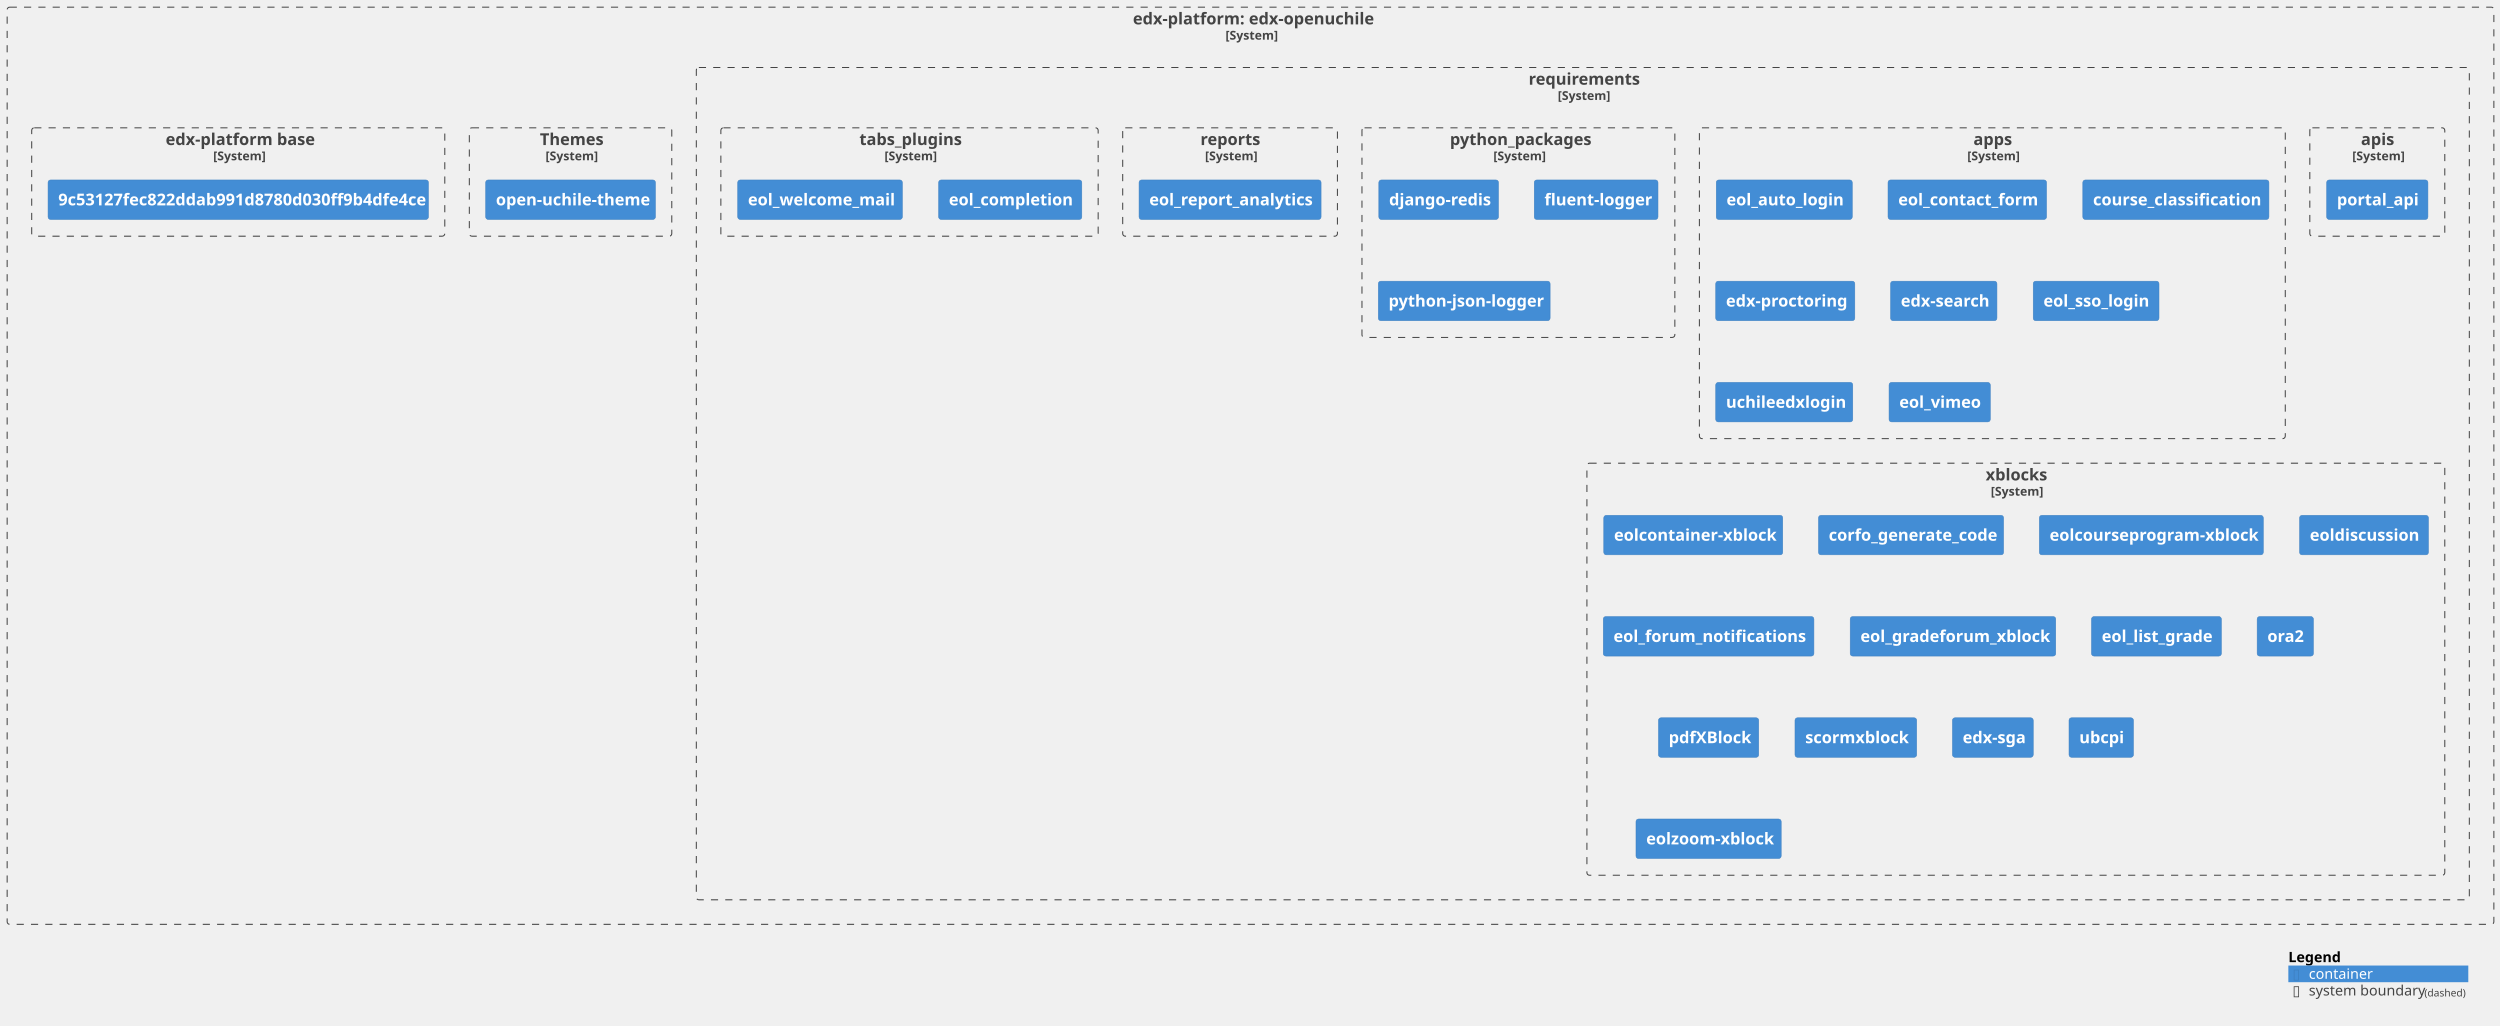
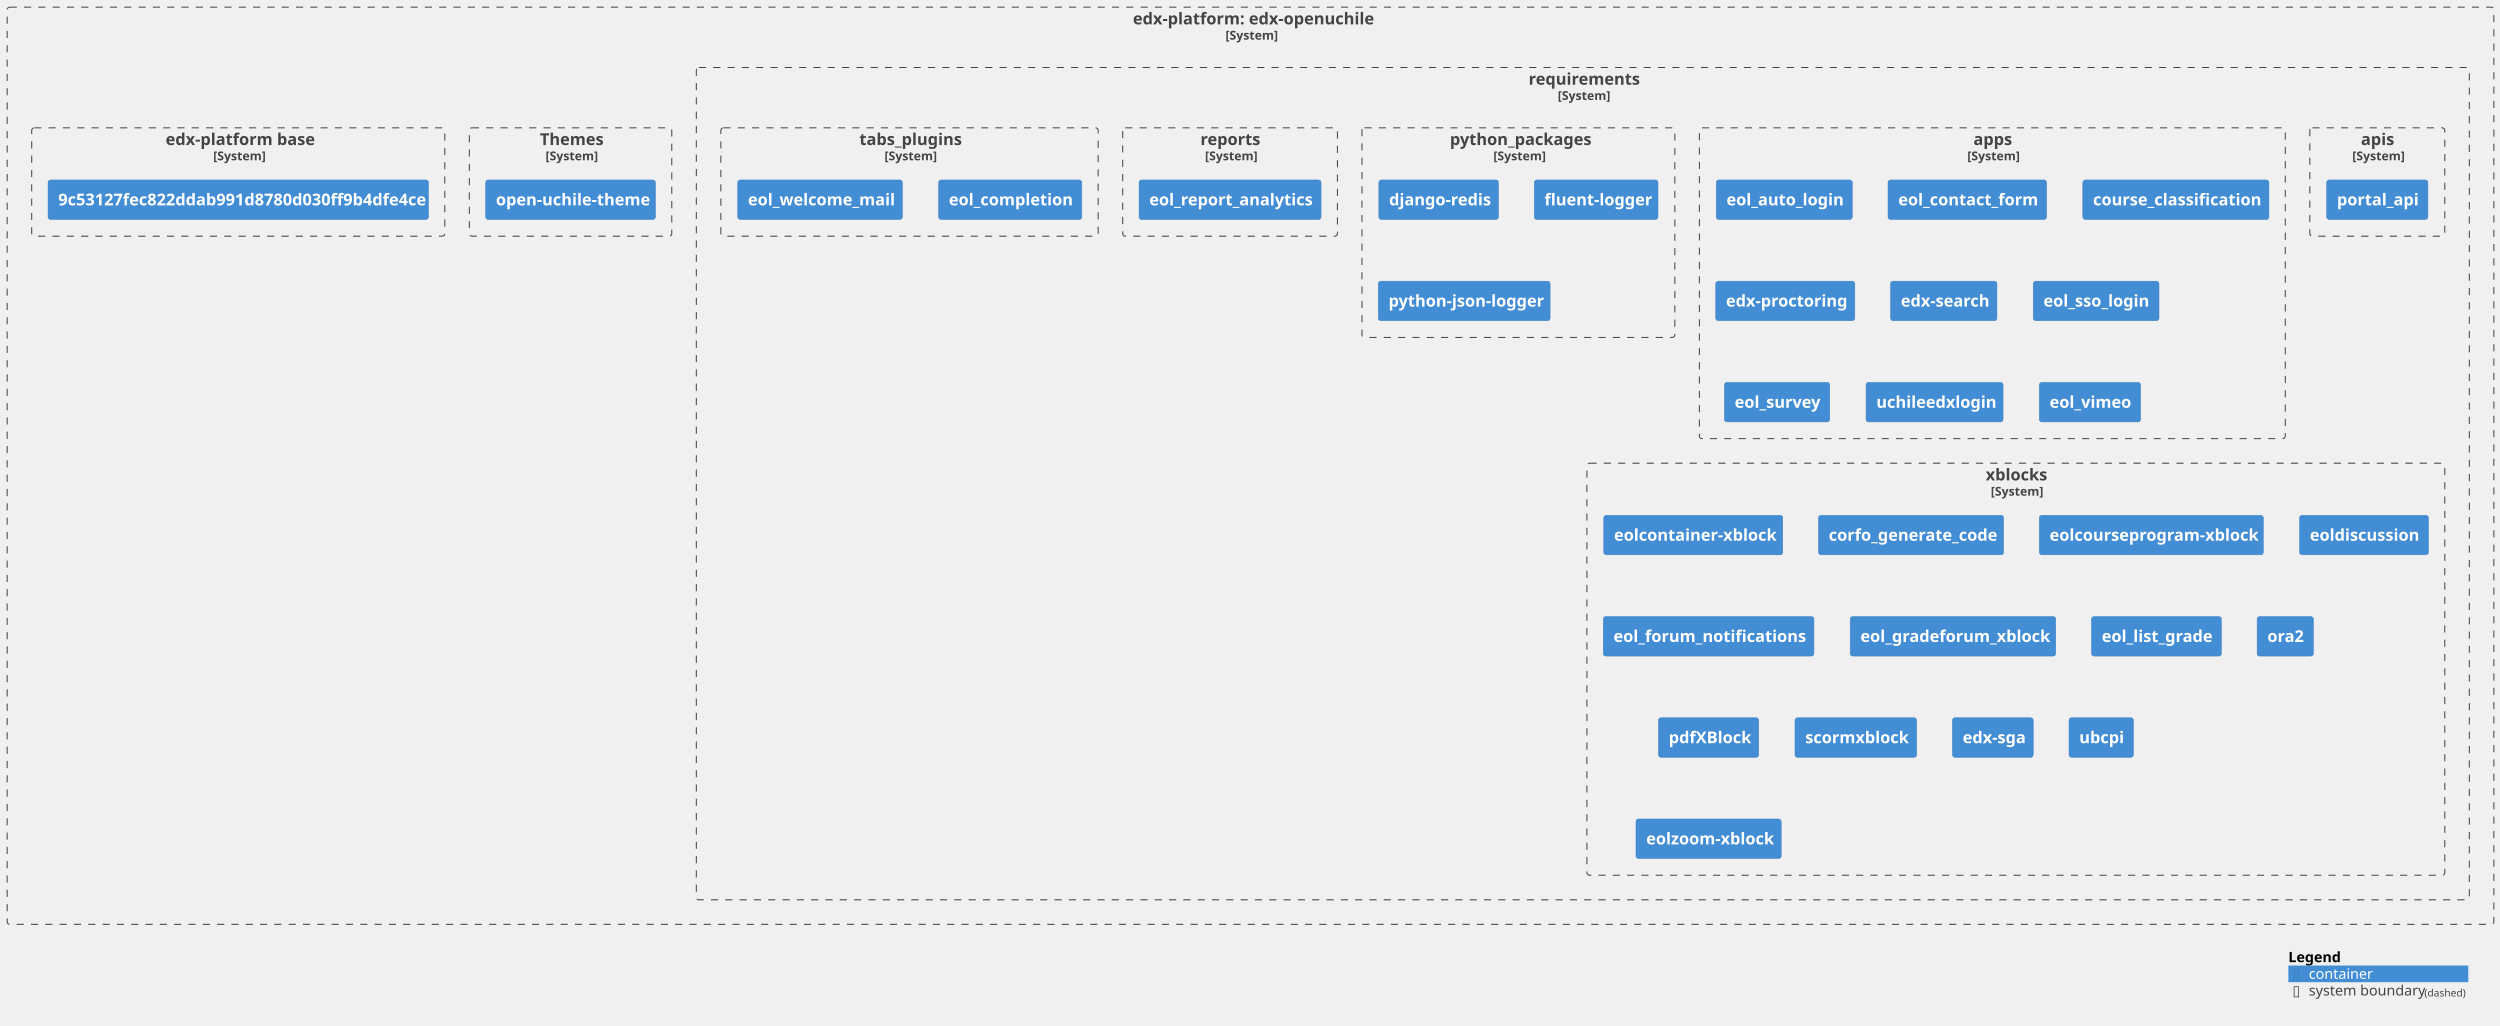
<svg xmlns="http://www.w3.org/2000/svg" xmlns:xlink="http://www.w3.org/1999/xlink" contentStyleType="text/css" height="1003px" preserveAspectRatio="none" style="width:2445px;height:1003px;background:#FFFFFF;" version="1.1" viewBox="0 0 2445 1003" width="2445px" zoomAndPan="magnify">
  <defs />
  <g>
    <g id="cluster_c1">
      <a href="https://github.com/open-uchile/edx-openuchile" target="foo" title="https://github.com/open-uchile/edx-openuchile" xlink:actuate="onRequest" xlink:href="https://github.com/open-uchile/edx-openuchile" xlink:show="new" xlink:title="https://github.com/open-uchile/edx-openuchile" xlink:type="simple">
        <rect fill="none" height="897" rx="2.5" ry="2.5" style="stroke:#444444;stroke-width:1.0;stroke-dasharray:7.0,7.0;" width="2432" x="7" y="7" />
        <text fill="#444444" font-family="sans-serif" font-size="16" font-weight="bold" lengthAdjust="spacing" textLength="230" x="1108" y="23.852">edx-platform: edx-openuchile</text>
        <text fill="#444444" font-family="sans-serif" font-size="12" font-weight="bold" lengthAdjust="spacing" textLength="49" x="1198.5" y="38.764">[System]</text>
      </a>
    </g>
    <g id="cluster_c2">
      <a href="https://github.com/open-uchile/edx-openuchile/blob/main/requirements/" target="foo" title="https://github.com/open-uchile/edx-openuchile/blob/main/requirements/" xlink:actuate="onRequest" xlink:href="https://github.com/open-uchile/edx-openuchile/blob/main/requirements/" xlink:show="new" xlink:title="https://github.com/open-uchile/edx-openuchile/blob/main/requirements/" xlink:type="simple">
        <rect fill="none" height="814" rx="2.5" ry="2.5" style="stroke:#444444;stroke-width:1.0;stroke-dasharray:7.0,7.0;" width="1734" x="681" y="66" />
        <text fill="#444444" font-family="sans-serif" font-size="16" font-weight="bold" lengthAdjust="spacing" textLength="106" x="1495" y="82.852">requirements</text>
        <text fill="#444444" font-family="sans-serif" font-size="12" font-weight="bold" lengthAdjust="spacing" textLength="49" x="1523.5" y="97.764">[System]</text>
      </a>
    </g>
    <g id="cluster_apis">
      <a href="https://github.com/open-uchile/edx-openuchile/blob/main/requirements/apis.txt" target="foo" title="https://github.com/open-uchile/edx-openuchile/blob/main/requirements/apis.txt" xlink:actuate="onRequest" xlink:href="https://github.com/open-uchile/edx-openuchile/blob/main/requirements/apis.txt" xlink:show="new" xlink:title="https://github.com/open-uchile/edx-openuchile/blob/main/requirements/apis.txt" xlink:type="simple">
        <rect fill="none" height="106" rx="2.5" ry="2.5" style="stroke:#444444;stroke-width:1.0;stroke-dasharray:7.0,7.0;" width="132" x="2259" y="125" />
        <text fill="#444444" font-family="sans-serif" font-size="16" font-weight="bold" lengthAdjust="spacing" textLength="32" x="2309" y="141.852">apis</text>
        <text fill="#444444" font-family="sans-serif" font-size="12" font-weight="bold" lengthAdjust="spacing" textLength="49" x="2300.5" y="156.764">[System]</text>
      </a>
    </g>
    <g id="cluster_apps">
      <a href="https://github.com/open-uchile/edx-openuchile/blob/main/requirements/apps.txt" target="foo" title="https://github.com/open-uchile/edx-openuchile/blob/main/requirements/apps.txt" xlink:actuate="onRequest" xlink:href="https://github.com/open-uchile/edx-openuchile/blob/main/requirements/apps.txt" xlink:show="new" xlink:title="https://github.com/open-uchile/edx-openuchile/blob/main/requirements/apps.txt" xlink:type="simple">
        <rect fill="none" height="304" rx="2.5" ry="2.5" style="stroke:#444444;stroke-width:1.0;stroke-dasharray:7.0,7.0;" width="573" x="1662" y="125" />
        <text fill="#444444" font-family="sans-serif" font-size="16" font-weight="bold" lengthAdjust="spacing" textLength="37" x="1930" y="141.852">apps</text>
        <text fill="#444444" font-family="sans-serif" font-size="12" font-weight="bold" lengthAdjust="spacing" textLength="49" x="1924" y="156.764">[System]</text>
      </a>
    </g>
    <g id="cluster_python_packages">
      <a href="https://github.com/open-uchile/edx-openuchile/blob/main/requirements/python_packages.txt" target="foo" title="https://github.com/open-uchile/edx-openuchile/blob/main/requirements/python_packages.txt" xlink:actuate="onRequest" xlink:href="https://github.com/open-uchile/edx-openuchile/blob/main/requirements/python_packages.txt" xlink:show="new" xlink:title="https://github.com/open-uchile/edx-openuchile/blob/main/requirements/python_packages.txt" xlink:type="simple">
        <rect fill="none" height="205" rx="2.5" ry="2.5" style="stroke:#444444;stroke-width:1.0;stroke-dasharray:7.0,7.0;" width="306" x="1332" y="125" />
        <text fill="#444444" font-family="sans-serif" font-size="16" font-weight="bold" lengthAdjust="spacing" textLength="134" x="1418" y="141.852">python_packages</text>
        <text fill="#444444" font-family="sans-serif" font-size="12" font-weight="bold" lengthAdjust="spacing" textLength="49" x="1460.5" y="156.764">[System]</text>
      </a>
    </g>
    <g id="cluster_reports">
      <a href="https://github.com/open-uchile/edx-openuchile/blob/main/requirements/reports.txt" target="foo" title="https://github.com/open-uchile/edx-openuchile/blob/main/requirements/reports.txt" xlink:actuate="onRequest" xlink:href="https://github.com/open-uchile/edx-openuchile/blob/main/requirements/reports.txt" xlink:show="new" xlink:title="https://github.com/open-uchile/edx-openuchile/blob/main/requirements/reports.txt" xlink:type="simple">
        <rect fill="none" height="106" rx="2.5" ry="2.5" style="stroke:#444444;stroke-width:1.0;stroke-dasharray:7.0,7.0;" width="210" x="1098" y="125" />
        <text fill="#444444" font-family="sans-serif" font-size="16" font-weight="bold" lengthAdjust="spacing" textLength="58" x="1174" y="141.852">reports</text>
        <text fill="#444444" font-family="sans-serif" font-size="12" font-weight="bold" lengthAdjust="spacing" textLength="49" x="1178.5" y="156.764">[System]</text>
      </a>
    </g>
    <g id="cluster_tabs_plugins">
      <a href="https://github.com/open-uchile/edx-openuchile/blob/main/requirements/tabs_plugins.txt" target="foo" title="https://github.com/open-uchile/edx-openuchile/blob/main/requirements/tabs_plugins.txt" xlink:actuate="onRequest" xlink:href="https://github.com/open-uchile/edx-openuchile/blob/main/requirements/tabs_plugins.txt" xlink:show="new" xlink:title="https://github.com/open-uchile/edx-openuchile/blob/main/requirements/tabs_plugins.txt" xlink:type="simple">
        <rect fill="none" height="106" rx="2.5" ry="2.5" style="stroke:#444444;stroke-width:1.0;stroke-dasharray:7.0,7.0;" width="369" x="705" y="125" />
        <text fill="#444444" font-family="sans-serif" font-size="16" font-weight="bold" lengthAdjust="spacing" textLength="98" x="840.5" y="141.852">tabs_plugins</text>
        <text fill="#444444" font-family="sans-serif" font-size="12" font-weight="bold" lengthAdjust="spacing" textLength="49" x="865" y="156.764">[System]</text>
      </a>
    </g>
    <g id="cluster_xblocks">
      <a href="https://github.com/open-uchile/edx-openuchile/blob/main/requirements/xblocks.txt" target="foo" title="https://github.com/open-uchile/edx-openuchile/blob/main/requirements/xblocks.txt" xlink:actuate="onRequest" xlink:href="https://github.com/open-uchile/edx-openuchile/blob/main/requirements/xblocks.txt" xlink:show="new" xlink:title="https://github.com/open-uchile/edx-openuchile/blob/main/requirements/xblocks.txt" xlink:type="simple">
        <rect fill="none" height="403" rx="2.5" ry="2.5" style="stroke:#444444;stroke-width:1.0;stroke-dasharray:7.0,7.0;" width="839" x="1552" y="453" />
        <text fill="#444444" font-family="sans-serif" font-size="16" font-weight="bold" lengthAdjust="spacing" textLength="59" x="1942" y="469.852">xblocks</text>
        <text fill="#444444" font-family="sans-serif" font-size="12" font-weight="bold" lengthAdjust="spacing" textLength="49" x="1947" y="484.764">[System]</text>
      </a>
    </g>
    <g id="cluster_theme">
      <a href="https://github.com/open-uchile/edx-openuchile/blob/main/themes/" target="foo" title="https://github.com/open-uchile/edx-openuchile/blob/main/themes/" xlink:actuate="onRequest" xlink:href="https://github.com/open-uchile/edx-openuchile/blob/main/themes/" xlink:show="new" xlink:title="https://github.com/open-uchile/edx-openuchile/blob/main/themes/" xlink:type="simple">
        <rect fill="none" height="106" rx="2.5" ry="2.5" style="stroke:#444444;stroke-width:1.0;stroke-dasharray:7.0,7.0;" width="198" x="459" y="125" />
        <text fill="#444444" font-family="sans-serif" font-size="16" font-weight="bold" lengthAdjust="spacing" textLength="60" x="528" y="141.852">Themes</text>
        <text fill="#444444" font-family="sans-serif" font-size="12" font-weight="bold" lengthAdjust="spacing" textLength="49" x="533.5" y="156.764">[System]</text>
      </a>
    </g>
    <g id="cluster_dockerfile">
      <a href="https://github.com/open-uchile/edx-openuchile/blob/main/Dockerfile" target="foo" title="https://github.com/open-uchile/edx-openuchile/blob/main/Dockerfile" xlink:actuate="onRequest" xlink:href="https://github.com/open-uchile/edx-openuchile/blob/main/Dockerfile" xlink:show="new" xlink:title="https://github.com/open-uchile/edx-openuchile/blob/main/Dockerfile" xlink:type="simple">
        <rect fill="none" height="106" rx="2.5" ry="2.5" style="stroke:#444444;stroke-width:1.0;stroke-dasharray:7.0,7.0;" width="404" x="31" y="125" />
        <text fill="#444444" font-family="sans-serif" font-size="16" font-weight="bold" lengthAdjust="spacing" textLength="142" x="162" y="141.852">edx-platform base</text>
        <text fill="#444444" font-family="sans-serif" font-size="12" font-weight="bold" lengthAdjust="spacing" textLength="49" x="208.5" y="156.764">[System]</text>
      </a>
    </g>
    <g id="elem_apis1">
      <a href="https://github.com/open-uchile/portal_api" target="foo" title="https://github.com/open-uchile/portal_api" xlink:actuate="onRequest" xlink:href="https://github.com/open-uchile/portal_api" xlink:show="new" xlink:title="https://github.com/open-uchile/portal_api" xlink:type="simple">
        <rect fill="#438DD5" height="38.625" rx="2.5" ry="2.5" style="stroke:#3C7FC0;stroke-width:0.5;" width="99" x="2275.5" y="176" />
        <text fill="#FFFFFF" font-family="sans-serif" font-size="16" font-weight="bold" lengthAdjust="spacing" textLength="79" x="2285.5" y="200.852">portal_api</text>
      </a>
    </g>
    <g id="elem_apps1">
      <a href="https://github.com/eol-uchile/eol_auto_login" target="foo" title="https://github.com/eol-uchile/eol_auto_login" xlink:actuate="onRequest" xlink:href="https://github.com/eol-uchile/eol_auto_login" xlink:show="new" xlink:title="https://github.com/eol-uchile/eol_auto_login" xlink:type="simple">
        <rect fill="#438DD5" height="38.625" rx="2.5" ry="2.5" style="stroke:#3C7FC0;stroke-width:0.5;" width="133" x="1678.5" y="176" />
        <text fill="#FFFFFF" font-family="sans-serif" font-size="16" font-weight="bold" lengthAdjust="spacing" textLength="113" x="1688.5" y="200.852">eol_auto_login</text>
      </a>
    </g>
    <g id="elem_apps2">
      <a href="https://github.com/open-uchile/eol_contact_form" target="foo" title="https://github.com/open-uchile/eol_contact_form" xlink:actuate="onRequest" xlink:href="https://github.com/open-uchile/eol_contact_form" xlink:show="new" xlink:title="https://github.com/open-uchile/eol_contact_form" xlink:type="simple">
        <rect fill="#438DD5" height="38.625" rx="2.5" ry="2.5" style="stroke:#3C7FC0;stroke-width:0.5;" width="155" x="1846.5" y="176" />
        <text fill="#FFFFFF" font-family="sans-serif" font-size="16" font-weight="bold" lengthAdjust="spacing" textLength="135" x="1856.5" y="200.852">eol_contact_form</text>
      </a>
    </g>
    <g id="elem_apps3">
      <a href="https://github.com/eol-uchile/course_classification" target="foo" title="https://github.com/eol-uchile/course_classification" xlink:actuate="onRequest" xlink:href="https://github.com/eol-uchile/course_classification" xlink:show="new" xlink:title="https://github.com/eol-uchile/course_classification" xlink:type="simple">
        <rect fill="#438DD5" height="38.625" rx="2.5" ry="2.5" style="stroke:#3C7FC0;stroke-width:0.5;" width="182" x="2037" y="176" />
        <text fill="#FFFFFF" font-family="sans-serif" font-size="16" font-weight="bold" lengthAdjust="spacing" textLength="162" x="2047" y="200.852">course_classification</text>
      </a>
    </g>
    <g id="elem_apps4">
      <a href="https://github.com/open-uchile/edx-proctoring" target="foo" title="https://github.com/open-uchile/edx-proctoring" xlink:actuate="onRequest" xlink:href="https://github.com/open-uchile/edx-proctoring" xlink:show="new" xlink:title="https://github.com/open-uchile/edx-proctoring" xlink:type="simple">
        <rect fill="#438DD5" height="38.625" rx="2.5" ry="2.5" style="stroke:#3C7FC0;stroke-width:0.5;" width="136" x="1678" y="275" />
        <text fill="#FFFFFF" font-family="sans-serif" font-size="16" font-weight="bold" lengthAdjust="spacing" textLength="116" x="1688" y="299.852">edx-proctoring</text>
      </a>
    </g>
    <g id="elem_apps5">
      <a href="https://github.com/eol-uchile/edx-search" target="foo" title="https://github.com/eol-uchile/edx-search" xlink:actuate="onRequest" xlink:href="https://github.com/eol-uchile/edx-search" xlink:show="new" xlink:title="https://github.com/eol-uchile/edx-search" xlink:type="simple">
        <rect fill="#438DD5" height="38.625" rx="2.5" ry="2.5" style="stroke:#3C7FC0;stroke-width:0.5;" width="104" x="1849" y="275" />
        <text fill="#FFFFFF" font-family="sans-serif" font-size="16" font-weight="bold" lengthAdjust="spacing" textLength="84" x="1859" y="299.852">edx-search</text>
      </a>
    </g>
    <g id="elem_apps6">
      <a href="https://github.com/eol-uchile/eol_sso_login" target="foo" title="https://github.com/eol-uchile/eol_sso_login" xlink:actuate="onRequest" xlink:href="https://github.com/eol-uchile/eol_sso_login" xlink:show="new" xlink:title="https://github.com/eol-uchile/eol_sso_login" xlink:type="simple">
        <rect fill="#438DD5" height="38.625" rx="2.5" ry="2.5" style="stroke:#3C7FC0;stroke-width:0.5;" width="123" x="1988.5" y="275" />
        <text fill="#FFFFFF" font-family="sans-serif" font-size="16" font-weight="bold" lengthAdjust="spacing" textLength="103" x="1998.5" y="299.852">eol_sso_login</text>
      </a>
    </g>
    <g id="elem_apps7">
+       <a href="https://github.com/eol-uchile/eol_survey" target="foo" title="https://github.com/eol-uchile/eol_survey" xlink:actuate="onRequest" xlink:href="https://github.com/eol-uchile/eol_survey" xlink:show="new" xlink:title="https://github.com/eol-uchile/eol_survey" xlink:type="simple">
+         <rect fill="#438DD5" height="38.625" rx="2.5" ry="2.5" style="stroke:#3C7FC0;stroke-width:0.5;" width="103" x="1686.5" y="374" />
+         <text fill="#FFFFFF" font-family="sans-serif" font-size="16" font-weight="bold" lengthAdjust="spacing" textLength="83" x="1696.5" y="398.852">eol_survey</text>
+       </a>
+     </g>
+     <g id="elem_apps8">
      <a href="https://github.com/open-uchile/uchileedxlogin" target="foo" title="https://github.com/open-uchile/uchileedxlogin" xlink:actuate="onRequest" xlink:href="https://github.com/open-uchile/uchileedxlogin" xlink:show="new" xlink:title="https://github.com/open-uchile/uchileedxlogin" xlink:type="simple">
-         <rect fill="#438DD5" height="38.625" rx="2.5" ry="2.5" style="stroke:#3C7FC0;stroke-width:0.5;" width="134" x="1678" y="374" />
-         <text fill="#FFFFFF" font-family="sans-serif" font-size="16" font-weight="bold" lengthAdjust="spacing" textLength="114" x="1688" y="398.852">uchileedxlogin</text>
-       </a>
-     </g>
-     <g id="elem_apps8">
+         <rect fill="#438DD5" height="38.625" rx="2.5" ry="2.5" style="stroke:#3C7FC0;stroke-width:0.5;" width="134" x="1825" y="374" />
+         <text fill="#FFFFFF" font-family="sans-serif" font-size="16" font-weight="bold" lengthAdjust="spacing" textLength="114" x="1835" y="398.852">uchileedxlogin</text>
+       </a>
+     </g>
+     <g id="elem_apps9">
      <a href="https://github.com/open-uchile/eol_vimeo" target="foo" title="https://github.com/open-uchile/eol_vimeo" xlink:actuate="onRequest" xlink:href="https://github.com/open-uchile/eol_vimeo" xlink:show="new" xlink:title="https://github.com/open-uchile/eol_vimeo" xlink:type="simple">
-         <rect fill="#438DD5" height="38.625" rx="2.5" ry="2.5" style="stroke:#3C7FC0;stroke-width:0.5;" width="99" x="1847.5" y="374" />
-         <text fill="#FFFFFF" font-family="sans-serif" font-size="16" font-weight="bold" lengthAdjust="spacing" textLength="79" x="1857.5" y="398.852">eol_vimeo</text>
+         <rect fill="#438DD5" height="38.625" rx="2.5" ry="2.5" style="stroke:#3C7FC0;stroke-width:0.5;" width="99" x="1994.5" y="374" />
+         <text fill="#FFFFFF" font-family="sans-serif" font-size="16" font-weight="bold" lengthAdjust="spacing" textLength="79" x="2004.5" y="398.852">eol_vimeo</text>
      </a>
    </g>
    <g id="elem_python_packages1">
      <rect fill="#438DD5" height="38.625" rx="2.5" ry="2.5" style="stroke:#3C7FC0;stroke-width:0.5;" width="117" x="1348.5" y="176" />
      <text fill="#FFFFFF" font-family="sans-serif" font-size="16" font-weight="bold" lengthAdjust="spacing" textLength="97" x="1358.5" y="200.852">django-redis</text>
    </g>
    <g id="elem_python_packages2">
      <rect fill="#438DD5" height="38.625" rx="2.5" ry="2.5" style="stroke:#3C7FC0;stroke-width:0.5;" width="121" x="1500.5" y="176" />
      <text fill="#FFFFFF" font-family="sans-serif" font-size="16" font-weight="bold" lengthAdjust="spacing" textLength="101" x="1510.5" y="200.852">fluent-logger</text>
    </g>
    <g id="elem_python_packages3">
      <rect fill="#438DD5" height="38.625" rx="2.5" ry="2.5" style="stroke:#3C7FC0;stroke-width:0.5;" width="168" x="1348" y="275" />
      <text fill="#FFFFFF" font-family="sans-serif" font-size="16" font-weight="bold" lengthAdjust="spacing" textLength="148" x="1358" y="299.852">python-json-logger</text>
    </g>
    <g id="elem_reports1">
      <a href="https://github.com/eol-uchile/eol_report_analytics" target="foo" title="https://github.com/eol-uchile/eol_report_analytics" xlink:actuate="onRequest" xlink:href="https://github.com/eol-uchile/eol_report_analytics" xlink:show="new" xlink:title="https://github.com/eol-uchile/eol_report_analytics" xlink:type="simple">
        <rect fill="#438DD5" height="38.625" rx="2.5" ry="2.5" style="stroke:#3C7FC0;stroke-width:0.5;" width="178" x="1114" y="176" />
        <text fill="#FFFFFF" font-family="sans-serif" font-size="16" font-weight="bold" lengthAdjust="spacing" textLength="158" x="1124" y="200.852">eol_report_analytics</text>
      </a>
    </g>
    <g id="elem_tabs_plugins1">
      <a href="https://github.com/eol-uchile/eol_completion" target="foo" title="https://github.com/eol-uchile/eol_completion" xlink:actuate="onRequest" xlink:href="https://github.com/eol-uchile/eol_completion" xlink:show="new" xlink:title="https://github.com/eol-uchile/eol_completion" xlink:type="simple">
        <rect fill="#438DD5" height="38.625" rx="2.5" ry="2.5" style="stroke:#3C7FC0;stroke-width:0.5;" width="140" x="918" y="176" />
        <text fill="#FFFFFF" font-family="sans-serif" font-size="16" font-weight="bold" lengthAdjust="spacing" textLength="120" x="928" y="200.852">eol_completion</text>
      </a>
    </g>
    <g id="elem_tabs_plugins2">
      <a href="https://github.com/eol-uchile/eol_welcome_mail" target="foo" title="https://github.com/eol-uchile/eol_welcome_mail" xlink:actuate="onRequest" xlink:href="https://github.com/eol-uchile/eol_welcome_mail" xlink:show="new" xlink:title="https://github.com/eol-uchile/eol_welcome_mail" xlink:type="simple">
        <rect fill="#438DD5" height="38.625" rx="2.5" ry="2.5" style="stroke:#3C7FC0;stroke-width:0.5;" width="161" x="721.5" y="176" />
        <text fill="#FFFFFF" font-family="sans-serif" font-size="16" font-weight="bold" lengthAdjust="spacing" textLength="141" x="731.5" y="200.852">eol_welcome_mail</text>
      </a>
    </g>
    <g id="elem_xblocks1">
      <a href="https://github.com/eol-uchile/eol-container-xblock.git" target="foo" title="https://github.com/eol-uchile/eol-container-xblock.git" xlink:actuate="onRequest" xlink:href="https://github.com/eol-uchile/eol-container-xblock.git" xlink:show="new" xlink:title="https://github.com/eol-uchile/eol-container-xblock.git" xlink:type="simple">
        <rect fill="#438DD5" height="38.625" rx="2.5" ry="2.5" style="stroke:#3C7FC0;stroke-width:0.5;" width="175" x="1568.5" y="504" />
        <text fill="#FFFFFF" font-family="sans-serif" font-size="16" font-weight="bold" lengthAdjust="spacing" textLength="155" x="1578.5" y="528.852">eolcontainer-xblock</text>
      </a>
    </g>
    <g id="elem_xblocks2">
      <a href="https://github.com/eol-uchile/corfo_generate_code" target="foo" title="https://github.com/eol-uchile/corfo_generate_code" xlink:actuate="onRequest" xlink:href="https://github.com/eol-uchile/corfo_generate_code" xlink:show="new" xlink:title="https://github.com/eol-uchile/corfo_generate_code" xlink:type="simple">
        <rect fill="#438DD5" height="38.625" rx="2.5" ry="2.5" style="stroke:#3C7FC0;stroke-width:0.5;" width="181" x="1778.5" y="504" />
        <text fill="#FFFFFF" font-family="sans-serif" font-size="16" font-weight="bold" lengthAdjust="spacing" textLength="161" x="1788.5" y="528.852">corfo_generate_code</text>
      </a>
    </g>
    <g id="elem_xblocks3">
      <a href="https://github.com/eol-uchile/eol-course-program-xblock" target="foo" title="https://github.com/eol-uchile/eol-course-program-xblock" xlink:actuate="onRequest" xlink:href="https://github.com/eol-uchile/eol-course-program-xblock" xlink:show="new" xlink:title="https://github.com/eol-uchile/eol-course-program-xblock" xlink:type="simple">
        <rect fill="#438DD5" height="38.625" rx="2.5" ry="2.5" style="stroke:#3C7FC0;stroke-width:0.5;" width="219" x="1994.5" y="504" />
        <text fill="#FFFFFF" font-family="sans-serif" font-size="16" font-weight="bold" lengthAdjust="spacing" textLength="199" x="2004.5" y="528.852">eolcourseprogram-xblock</text>
      </a>
    </g>
    <g id="elem_xblocks4">
      <a href="https://github.com/eol-uchile/eol_xblock_discussion" target="foo" title="https://github.com/eol-uchile/eol_xblock_discussion" xlink:actuate="onRequest" xlink:href="https://github.com/eol-uchile/eol_xblock_discussion" xlink:show="new" xlink:title="https://github.com/eol-uchile/eol_xblock_discussion" xlink:type="simple">
        <rect fill="#438DD5" height="38.625" rx="2.5" ry="2.5" style="stroke:#3C7FC0;stroke-width:0.5;" width="126" x="2249" y="504" />
        <text fill="#FFFFFF" font-family="sans-serif" font-size="16" font-weight="bold" lengthAdjust="spacing" textLength="106" x="2259" y="528.852">eoldiscussion</text>
      </a>
    </g>
    <g id="elem_xblocks5">
      <a href="https://github.com/eol-uchile/eol_forum_notifications" target="foo" title="https://github.com/eol-uchile/eol_forum_notifications" xlink:actuate="onRequest" xlink:href="https://github.com/eol-uchile/eol_forum_notifications" xlink:show="new" xlink:title="https://github.com/eol-uchile/eol_forum_notifications" xlink:type="simple">
        <rect fill="#438DD5" height="38.625" rx="2.5" ry="2.5" style="stroke:#3C7FC0;stroke-width:0.5;" width="206" x="1568" y="603" />
        <text fill="#FFFFFF" font-family="sans-serif" font-size="16" font-weight="bold" lengthAdjust="spacing" textLength="186" x="1578" y="627.852">eol_forum_notifications</text>
      </a>
    </g>
    <g id="elem_xblocks6">
      <a href="https://github.com/eol-uchile/eol_gradeforum_xblock" target="foo" title="https://github.com/eol-uchile/eol_gradeforum_xblock" xlink:actuate="onRequest" xlink:href="https://github.com/eol-uchile/eol_gradeforum_xblock" xlink:show="new" xlink:title="https://github.com/eol-uchile/eol_gradeforum_xblock" xlink:type="simple">
        <rect fill="#438DD5" height="38.625" rx="2.5" ry="2.5" style="stroke:#3C7FC0;stroke-width:0.5;" width="201" x="1809.5" y="603" />
        <text fill="#FFFFFF" font-family="sans-serif" font-size="16" font-weight="bold" lengthAdjust="spacing" textLength="181" x="1819.5" y="627.852">eol_gradeforum_xblock</text>
      </a>
    </g>
    <g id="elem_xblocks7">
      <a href="https://github.com/eol-uchile/eol_list_grade" target="foo" title="https://github.com/eol-uchile/eol_list_grade" xlink:actuate="onRequest" xlink:href="https://github.com/eol-uchile/eol_list_grade" xlink:show="new" xlink:title="https://github.com/eol-uchile/eol_list_grade" xlink:type="simple">
        <rect fill="#438DD5" height="38.625" rx="2.5" ry="2.5" style="stroke:#3C7FC0;stroke-width:0.5;" width="127" x="2045.5" y="603" />
        <text fill="#FFFFFF" font-family="sans-serif" font-size="16" font-weight="bold" lengthAdjust="spacing" textLength="107" x="2055.5" y="627.852">eol_list_grade</text>
      </a>
    </g>
    <g id="elem_xblocks8">
      <a href="https://github.com/eol-uchile/edx-ora2.git" target="foo" title="https://github.com/eol-uchile/edx-ora2.git" xlink:actuate="onRequest" xlink:href="https://github.com/eol-uchile/edx-ora2.git" xlink:show="new" xlink:title="https://github.com/eol-uchile/edx-ora2.git" xlink:type="simple">
        <rect fill="#438DD5" height="38.625" rx="2.5" ry="2.5" style="stroke:#3C7FC0;stroke-width:0.5;" width="55" x="2207.5" y="603" />
        <text fill="#FFFFFF" font-family="sans-serif" font-size="16" font-weight="bold" lengthAdjust="spacing" textLength="35" x="2217.5" y="627.852">ora2</text>
      </a>
    </g>
    <g id="elem_xblocks9">
      <a href="https://github.com/open-uchile/pdfXBlock" target="foo" title="https://github.com/open-uchile/pdfXBlock" xlink:actuate="onRequest" xlink:href="https://github.com/open-uchile/pdfXBlock" xlink:show="new" xlink:title="https://github.com/open-uchile/pdfXBlock" xlink:type="simple">
        <rect fill="#438DD5" height="38.625" rx="2.5" ry="2.5" style="stroke:#3C7FC0;stroke-width:0.5;" width="98" x="1622" y="702" />
        <text fill="#FFFFFF" font-family="sans-serif" font-size="16" font-weight="bold" lengthAdjust="spacing" textLength="78" x="1632" y="726.852">pdfXBlock</text>
      </a>
    </g>
    <g id="elem_xblocks10">
      <a href="https://github.com/eol-uchile/edx_xblock_scorm" target="foo" title="https://github.com/eol-uchile/edx_xblock_scorm" xlink:actuate="onRequest" xlink:href="https://github.com/eol-uchile/edx_xblock_scorm" xlink:show="new" xlink:title="https://github.com/eol-uchile/edx_xblock_scorm" xlink:type="simple">
        <rect fill="#438DD5" height="38.625" rx="2.5" ry="2.5" style="stroke:#3C7FC0;stroke-width:0.5;" width="119" x="1755.5" y="702" />
        <text fill="#FFFFFF" font-family="sans-serif" font-size="16" font-weight="bold" lengthAdjust="spacing" textLength="99" x="1765.5" y="726.852">scormxblock</text>
      </a>
    </g>
    <g id="elem_xblocks11">
      <a href="https://github.com/eol-uchile/edx-sga" target="foo" title="https://github.com/eol-uchile/edx-sga" xlink:actuate="onRequest" xlink:href="https://github.com/eol-uchile/edx-sga" xlink:show="new" xlink:title="https://github.com/eol-uchile/edx-sga" xlink:type="simple">
        <rect fill="#438DD5" height="38.625" rx="2.5" ry="2.5" style="stroke:#3C7FC0;stroke-width:0.5;" width="79" x="1909.5" y="702" />
        <text fill="#FFFFFF" font-family="sans-serif" font-size="16" font-weight="bold" lengthAdjust="spacing" textLength="59" x="1919.5" y="726.852">edx-sga</text>
      </a>
    </g>
    <g id="elem_xblocks12">
      <a href="https://github.com/eol-uchile/ubcpi" target="foo" title="https://github.com/eol-uchile/ubcpi" xlink:actuate="onRequest" xlink:href="https://github.com/eol-uchile/ubcpi" xlink:show="new" xlink:title="https://github.com/eol-uchile/ubcpi" xlink:type="simple">
        <rect fill="#438DD5" height="38.625" rx="2.5" ry="2.5" style="stroke:#3C7FC0;stroke-width:0.5;" width="63" x="2023.5" y="702" />
        <text fill="#FFFFFF" font-family="sans-serif" font-size="16" font-weight="bold" lengthAdjust="spacing" textLength="43" x="2033.5" y="726.852">ubcpi</text>
      </a>
    </g>
    <g id="elem_xblocks13">
      <a href="https://github.com/eol-uchile/eol-zoom-xblock" target="foo" title="https://github.com/eol-uchile/eol-zoom-xblock" xlink:actuate="onRequest" xlink:href="https://github.com/eol-uchile/eol-zoom-xblock" xlink:show="new" xlink:title="https://github.com/eol-uchile/eol-zoom-xblock" xlink:type="simple">
        <rect fill="#438DD5" height="38.625" rx="2.5" ry="2.5" style="stroke:#3C7FC0;stroke-width:0.5;" width="142" x="1600" y="801" />
        <text fill="#FFFFFF" font-family="sans-serif" font-size="16" font-weight="bold" lengthAdjust="spacing" textLength="122" x="1610" y="825.852">eolzoom-xblock</text>
      </a>
    </g>
    <g id="elem_theme1">
      <a href="https://github.com/open-uchile/open-uchile-theme" target="foo" title="https://github.com/open-uchile/open-uchile-theme" xlink:actuate="onRequest" xlink:href="https://github.com/open-uchile/open-uchile-theme" xlink:show="new" xlink:title="https://github.com/open-uchile/open-uchile-theme" xlink:type="simple">
        <rect fill="#438DD5" height="38.625" rx="2.5" ry="2.5" style="stroke:#3C7FC0;stroke-width:0.5;" width="166" x="475" y="176" />
        <text fill="#FFFFFF" font-family="sans-serif" font-size="16" font-weight="bold" lengthAdjust="spacing" textLength="146" x="485" y="200.852">open-uchile-theme</text>
      </a>
    </g>
    <g id="elem_dk">
      <a href="https://ghcr.io/open-uchile/edx-platform:9c53127fec822ddab991d8780d030ff9b4dfe4ce" target="foo" title="https://ghcr.io/open-uchile/edx-platform:9c53127fec822ddab991d8780d030ff9b4dfe4ce" xlink:actuate="onRequest" xlink:href="https://ghcr.io/open-uchile/edx-platform:9c53127fec822ddab991d8780d030ff9b4dfe4ce" xlink:show="new" xlink:title="https://ghcr.io/open-uchile/edx-platform:9c53127fec822ddab991d8780d030ff9b4dfe4ce" xlink:type="simple">
        <rect fill="#438DD5" height="38.625" rx="2.5" ry="2.5" style="stroke:#3C7FC0;stroke-width:0.5;" width="372" x="47" y="176" />
        <text fill="#FFFFFF" font-family="sans-serif" font-size="16" font-weight="bold" lengthAdjust="spacing" textLength="352" x="57" y="200.852">9c53127fec822ddab991d8780d030ff9b4dfe4ce</text>
      </a>
    </g>
    <rect fill="none" height="16.297" style="stroke:none;stroke-width:1.0;" width="176" x="2238" y="928" />
    <text fill="#000000" font-family="sans-serif" font-size="14" font-weight="bold" lengthAdjust="spacing" textLength="50" x="2238" y="940.995">Legend</text>
    <text fill="#FFFFFF" font-family="sans-serif" font-size="14" lengthAdjust="spacing" textLength="4" x="2288" y="940.995"> </text>
    <rect fill="#438DD5" height="16.297" style="stroke:none;stroke-width:1.0;" width="176" x="2238" y="944.297" />
    <text fill="#3C7FC0" font-family="sans-serif" font-size="14" lengthAdjust="spacing" textLength="8" x="2242" y="957.292">▯</text>
    <text fill="#FFFFFF" font-family="sans-serif" font-size="14" lengthAdjust="spacing" textLength="4" x="2250" y="957.292"> </text>
    <text fill="#FFFFFF" font-family="sans-serif" font-size="14" lengthAdjust="spacing" textLength="60" x="2258" y="957.292">container</text>
    <text fill="#FFFFFF" font-family="sans-serif" font-size="14" lengthAdjust="spacing" textLength="4" x="2322" y="957.292"> </text>
    <rect fill="none" height="16.297" style="stroke:none;stroke-width:1.0;" width="176" x="2238" y="960.594" />
    <text fill="#444444" font-family="sans-serif" font-size="14" lengthAdjust="spacing" textLength="8" x="2242" y="973.589">▯</text>
    <text fill="#FFFFFF" font-family="sans-serif" font-size="14" lengthAdjust="spacing" textLength="4" x="2250" y="973.589"> </text>
    <text fill="#444444" font-family="sans-serif" font-size="14" lengthAdjust="spacing" textLength="109" x="2258" y="973.589">system boundary</text>
    <text fill="#444444" font-family="sans-serif" font-size="10" lengthAdjust="spacing" textLength="39" x="2371" y="974.532">(dashed)</text>
    <text fill="#FFFFFF" font-family="sans-serif" font-size="14" lengthAdjust="spacing" textLength="4" x="2410" y="973.589"> </text>
    <line style="stroke:none;stroke-width:1.0;" x1="2238" x2="2414" y1="928" y2="928" />
    <line style="stroke:none;stroke-width:1.0;" x1="2238" x2="2414" y1="944.297" y2="944.297" />
    <line style="stroke:none;stroke-width:1.0;" x1="2238" x2="2414" y1="960.594" y2="960.594" />
    <line style="stroke:none;stroke-width:1.0;" x1="2238" x2="2414" y1="976.891" y2="976.891" />
    <line style="stroke:none;stroke-width:1.0;" x1="2238" x2="2238" y1="928" y2="976.891" />
    <line style="stroke:none;stroke-width:1.0;" x1="2414" x2="2414" y1="928" y2="976.891" />
  </g>
</svg>
